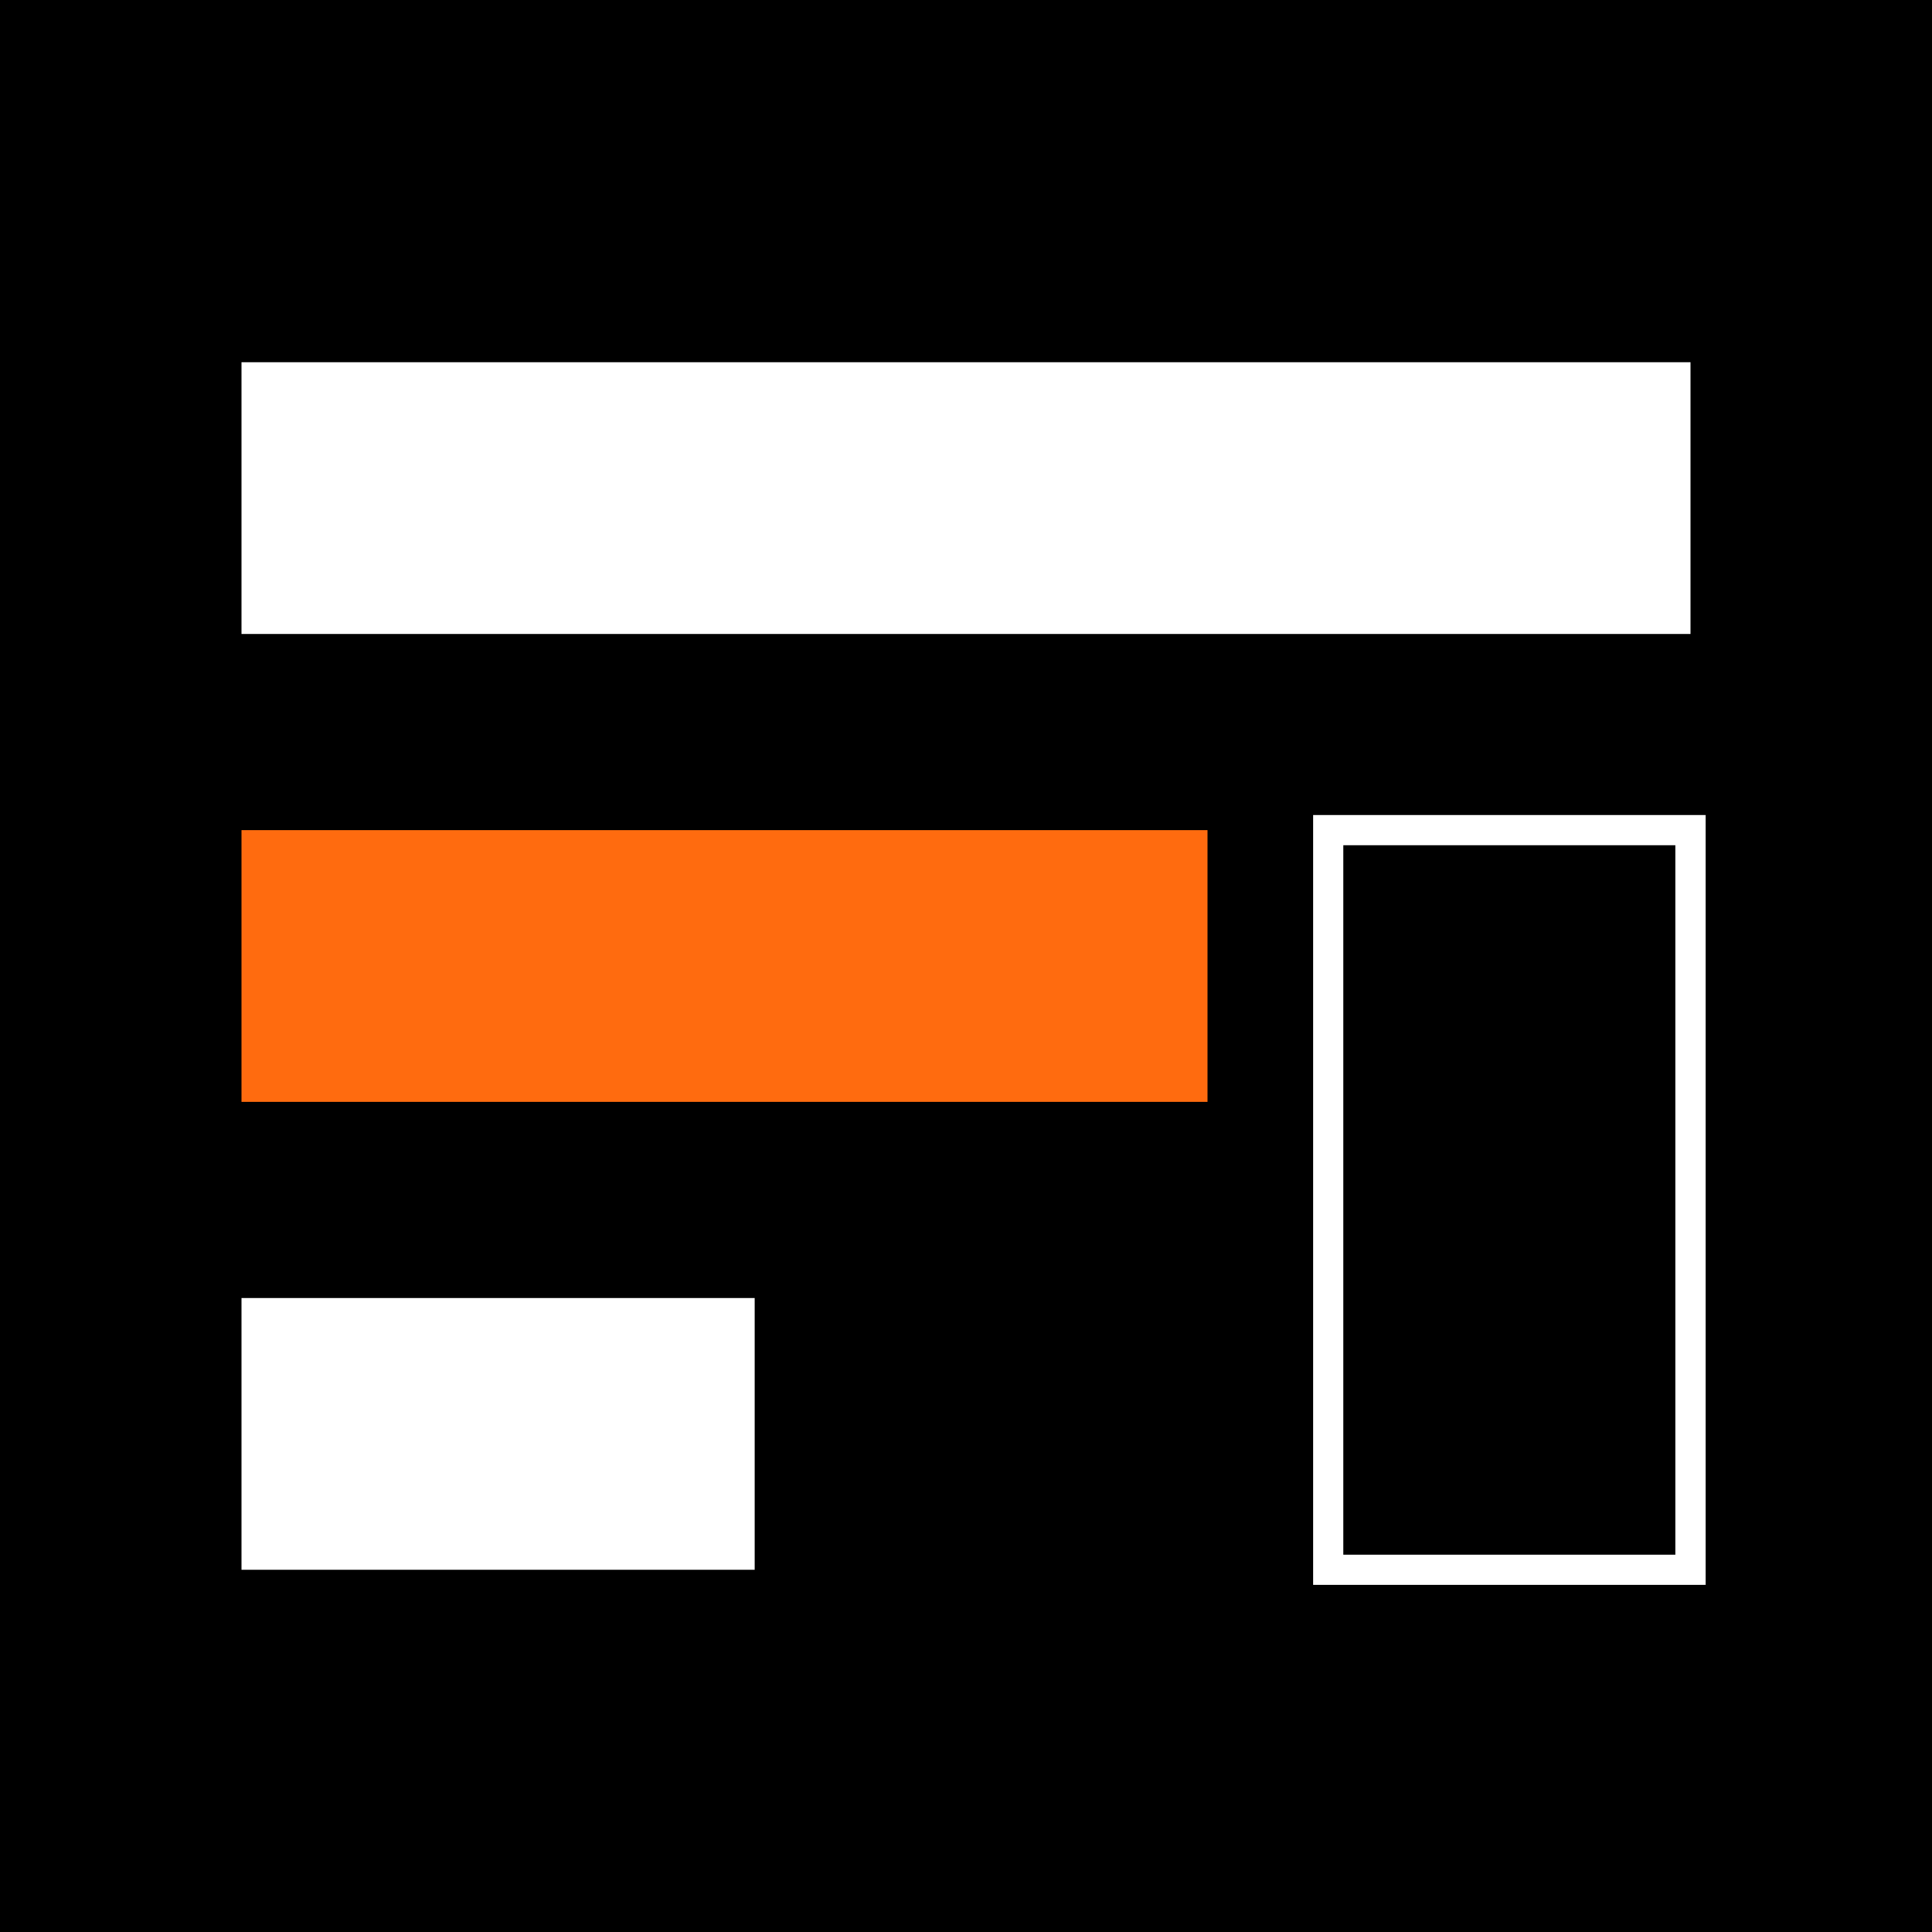
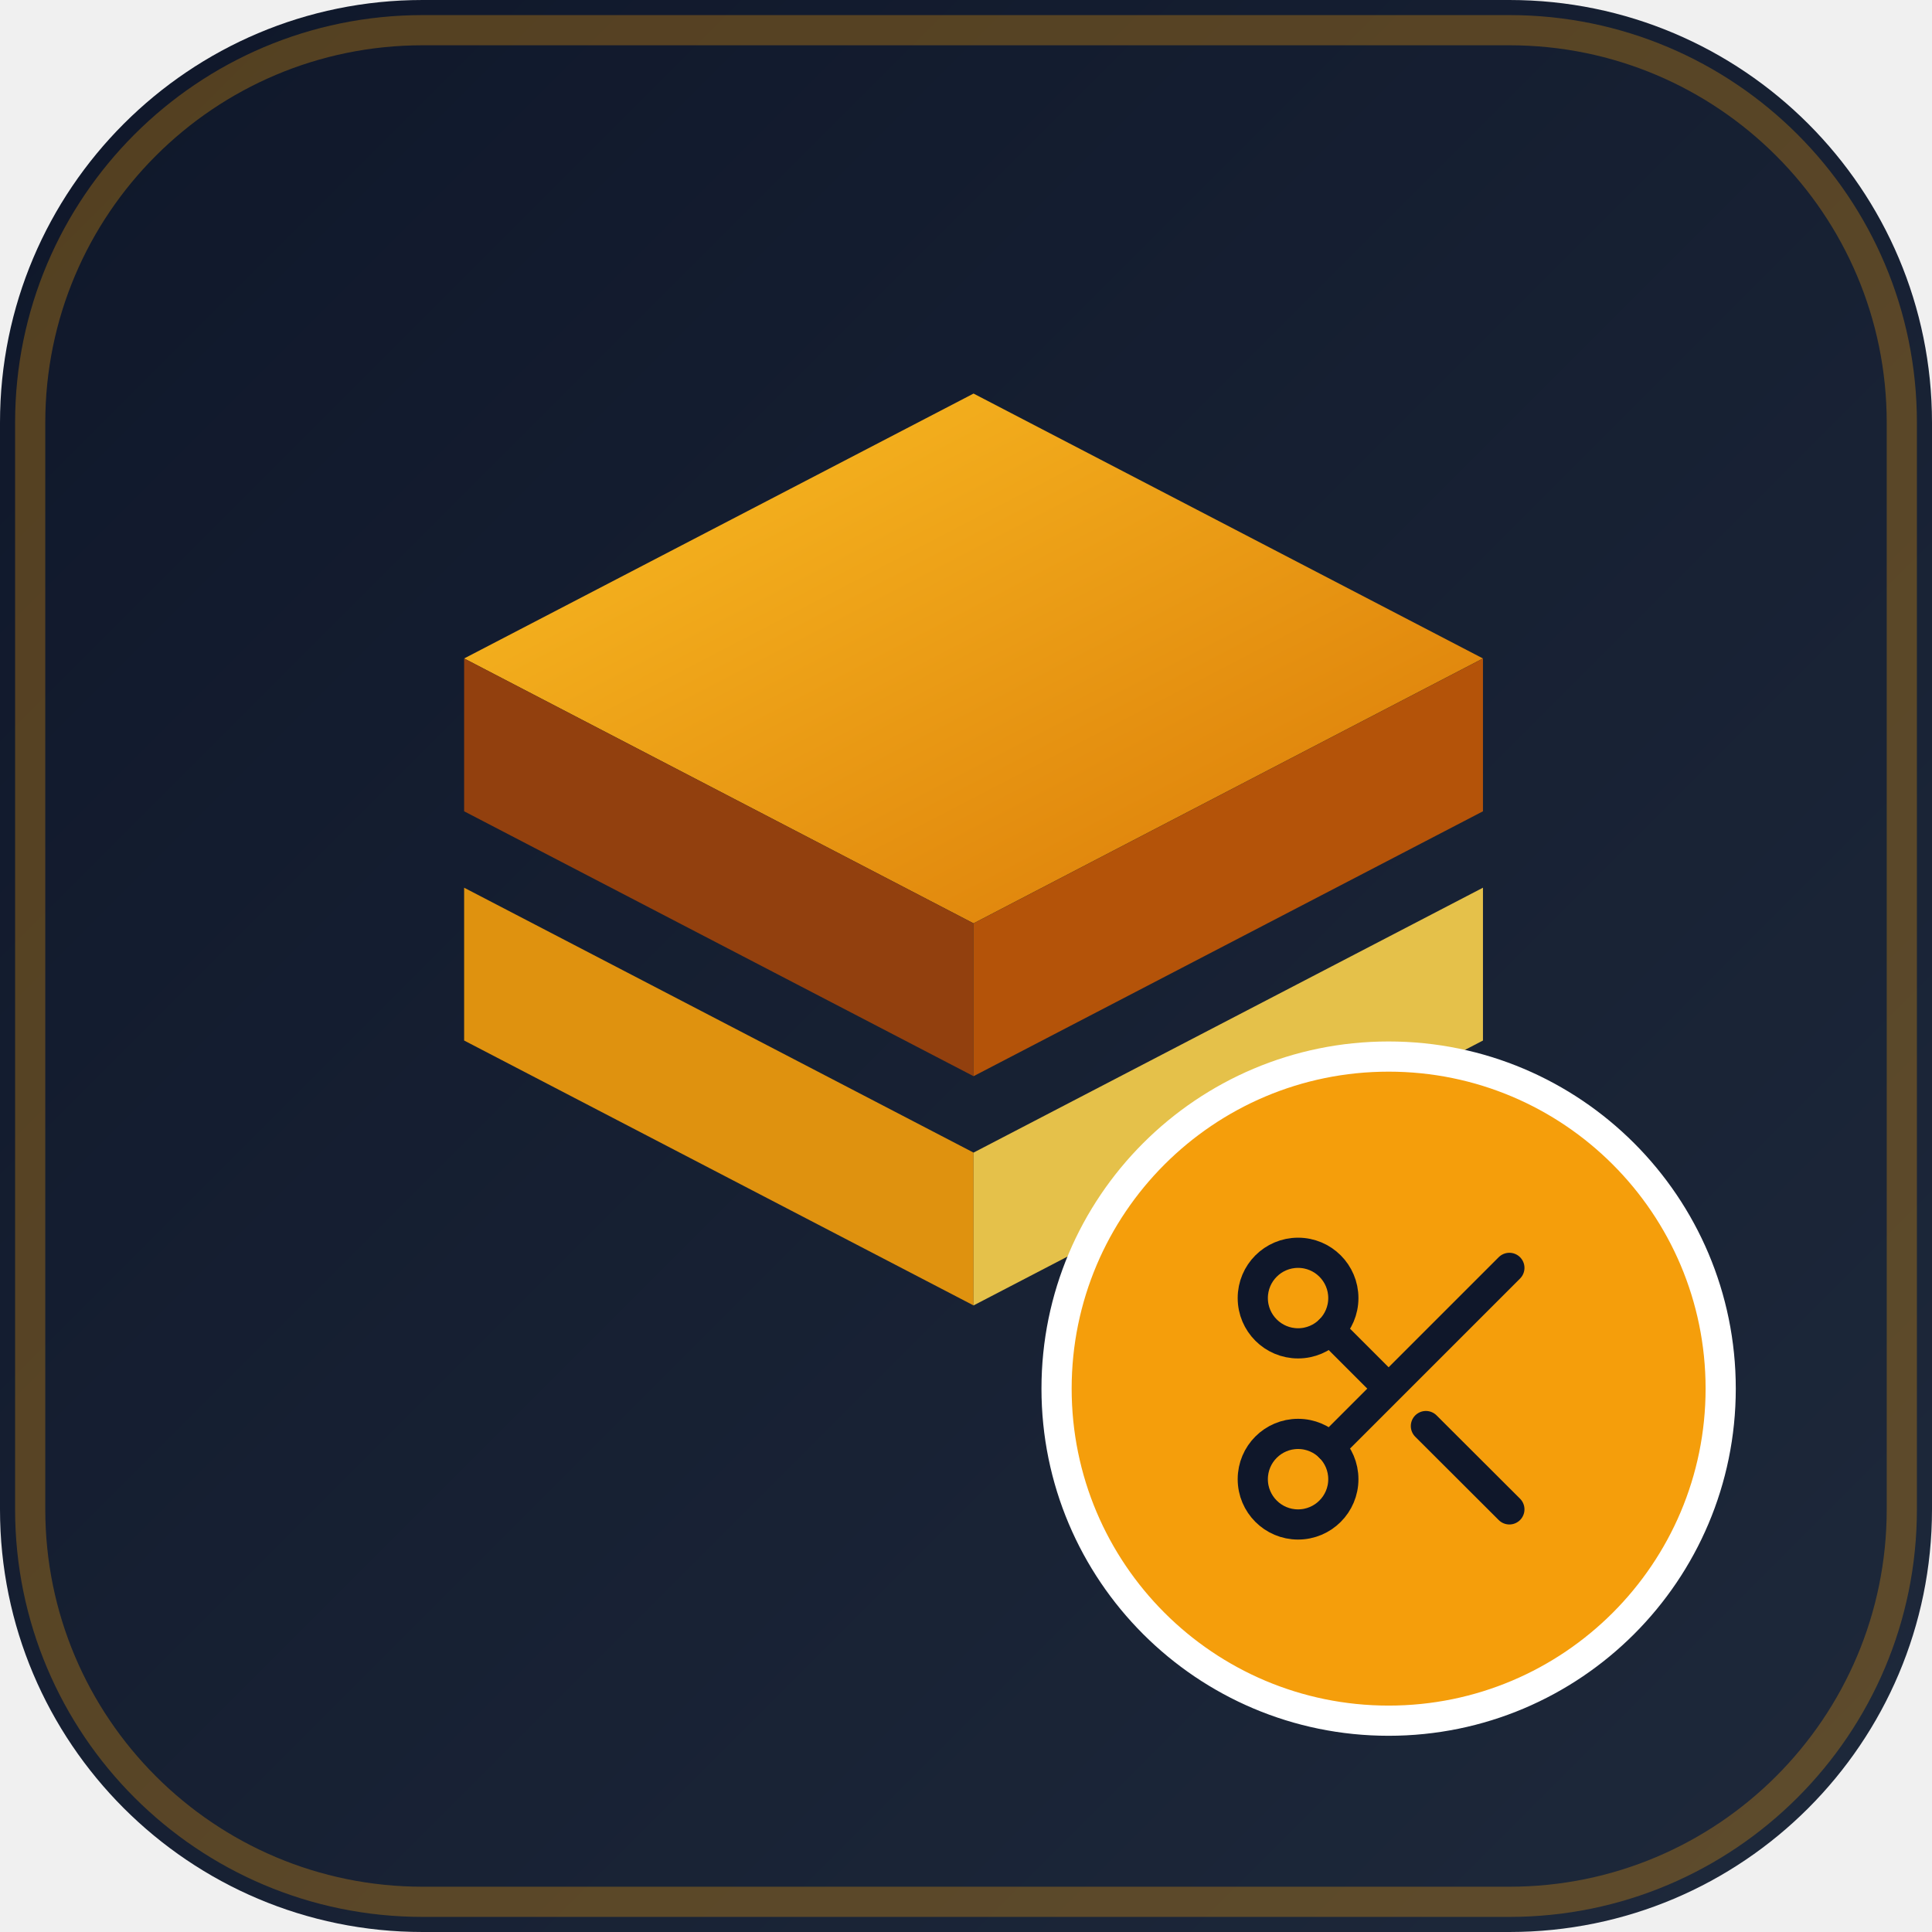
<svg xmlns="http://www.w3.org/2000/svg" viewBox="0 0 512 512" width="512" height="512">
-   <rect width="512" height="512" fill="#000000" />
-   <rect x="64" y="96" width="384" height="72" fill="#ffffff" />
-   <rect x="64" y="220" width="256" height="72" fill="#ff6b0f" />
-   <rect x="64" y="344" width="136" height="72" fill="#ffffff" />
-   <rect x="352" y="220" width="96" height="196" fill="none" stroke="#ffffff" stroke-width="8" />
+   <defs>
+     <linearGradient id="bgGrad" x1="0%" y1="0%" x2="100%" y2="100%">
+       <stop offset="0%" stop-color="#0f172a" />
+       <stop offset="100%" stop-color="#1e293b" />
+     </linearGradient>
+     <linearGradient id="amberGrad" x1="0%" y1="0%" x2="100%" y2="100%">
+       <stop offset="0%" stop-color="#fbbf24" />
+       <stop offset="100%" stop-color="#d97706" />
+     </linearGradient>
+   </defs>
+   <rect width="512" height="512" rx="112" fill="url(#bgGrad)" />
+   <rect x="8" y="8" width="496" height="496" rx="104" fill="none" stroke="#f59e0b" stroke-width="8" stroke-opacity="0.3" />
+   <g transform="translate(96, 80) scale(1.35)">
+     <path d="M120 18 L220 70 L120 122 L20 70 Z" fill="url(#amberGrad)" />
+     <path d="M20 70 L120 122 L120 152 L20 100 Z" fill="#92400e" />
+     <path d="M220 70 L120 122 L120 152 L220 100 Z" fill="#b45309" />
+     <path d="M20 115 L120 167 L120 197 L20 145 Z" fill="#f59e0b" opacity="0.9" />
+     <path d="M220 115 L120 167 L120 197 L220 145 Z" fill="#fcd34d" opacity="0.9" />
+   </g>
+   <circle cx="368" cy="368" r="88" fill="#f59e0b" stroke="#ffffff" stroke-width="8" />
+   <g transform="translate(320, 320) scale(4)">
+     <circle cx="6" cy="6" r="3" fill="none" stroke="#0f172a" stroke-width="2" />
+     <circle cx="6" cy="18" r="3" fill="none" stroke="#0f172a" stroke-width="2" />
+     <path d="M20 4 L8.12 15.88M14.47 14.48 L20 20M8.12 8.12 L12 12" stroke="#0f172a" stroke-width="2" stroke-linecap="round" stroke-linejoin="round" />
+   </g>
</svg>
